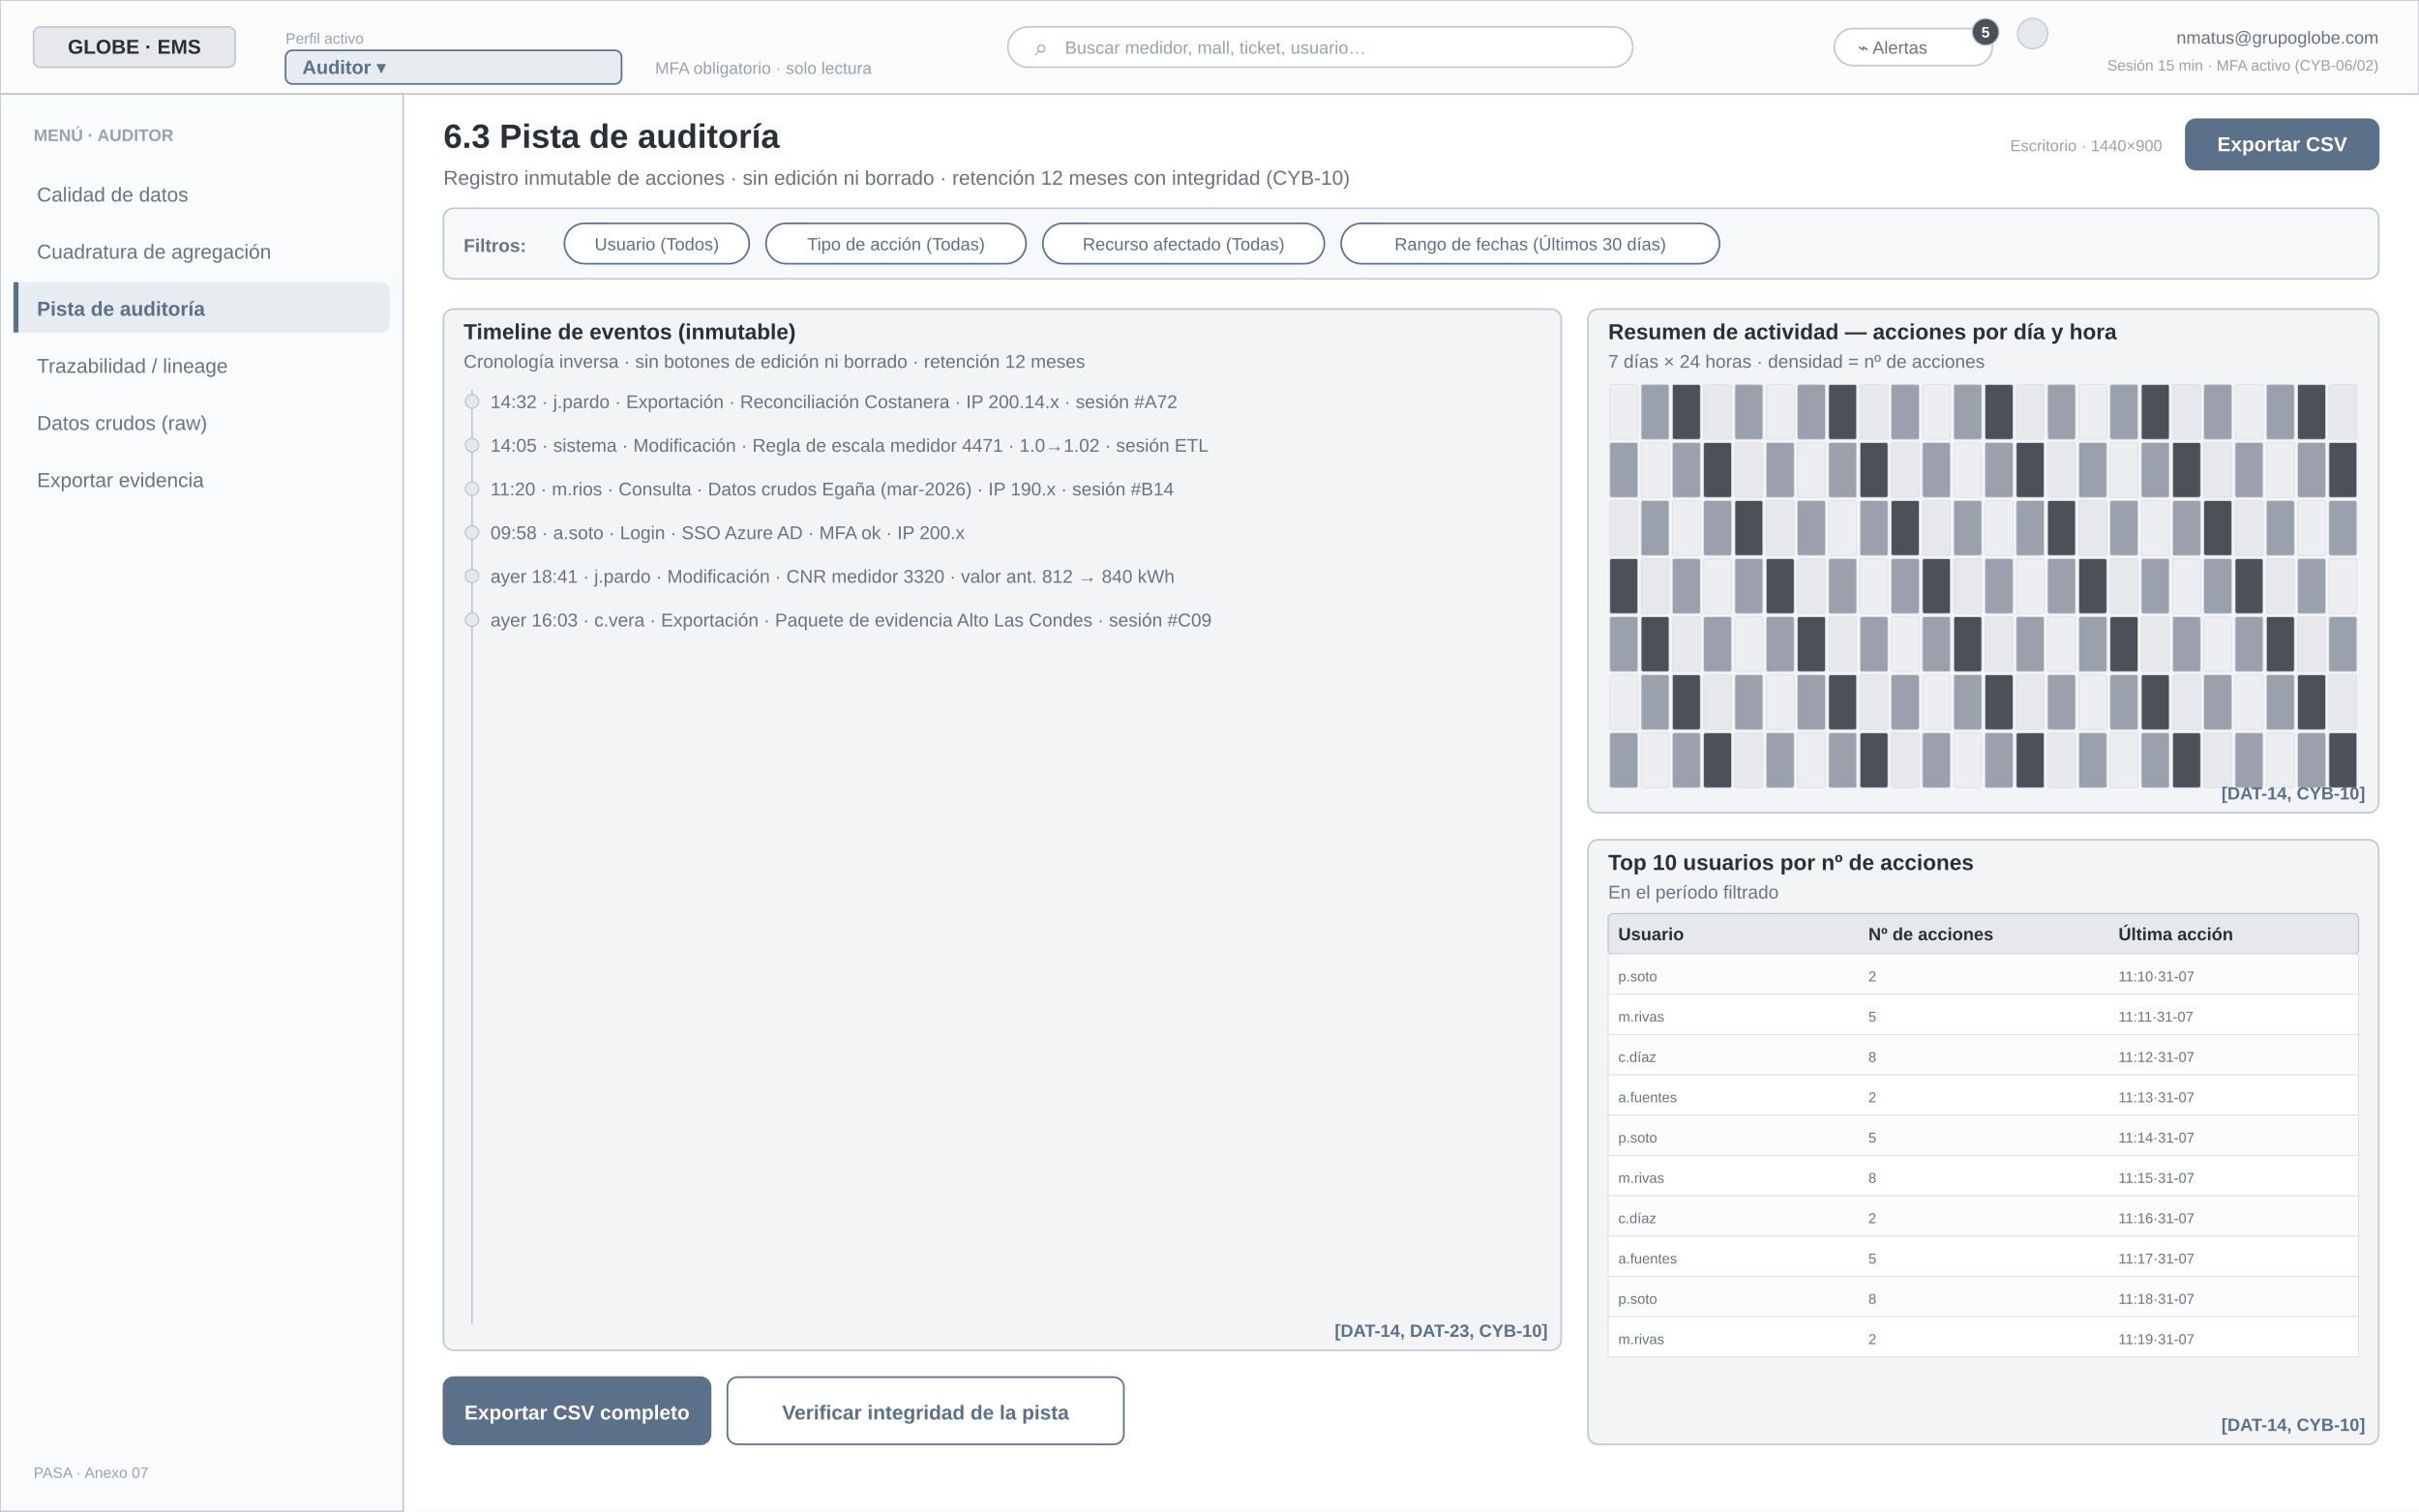
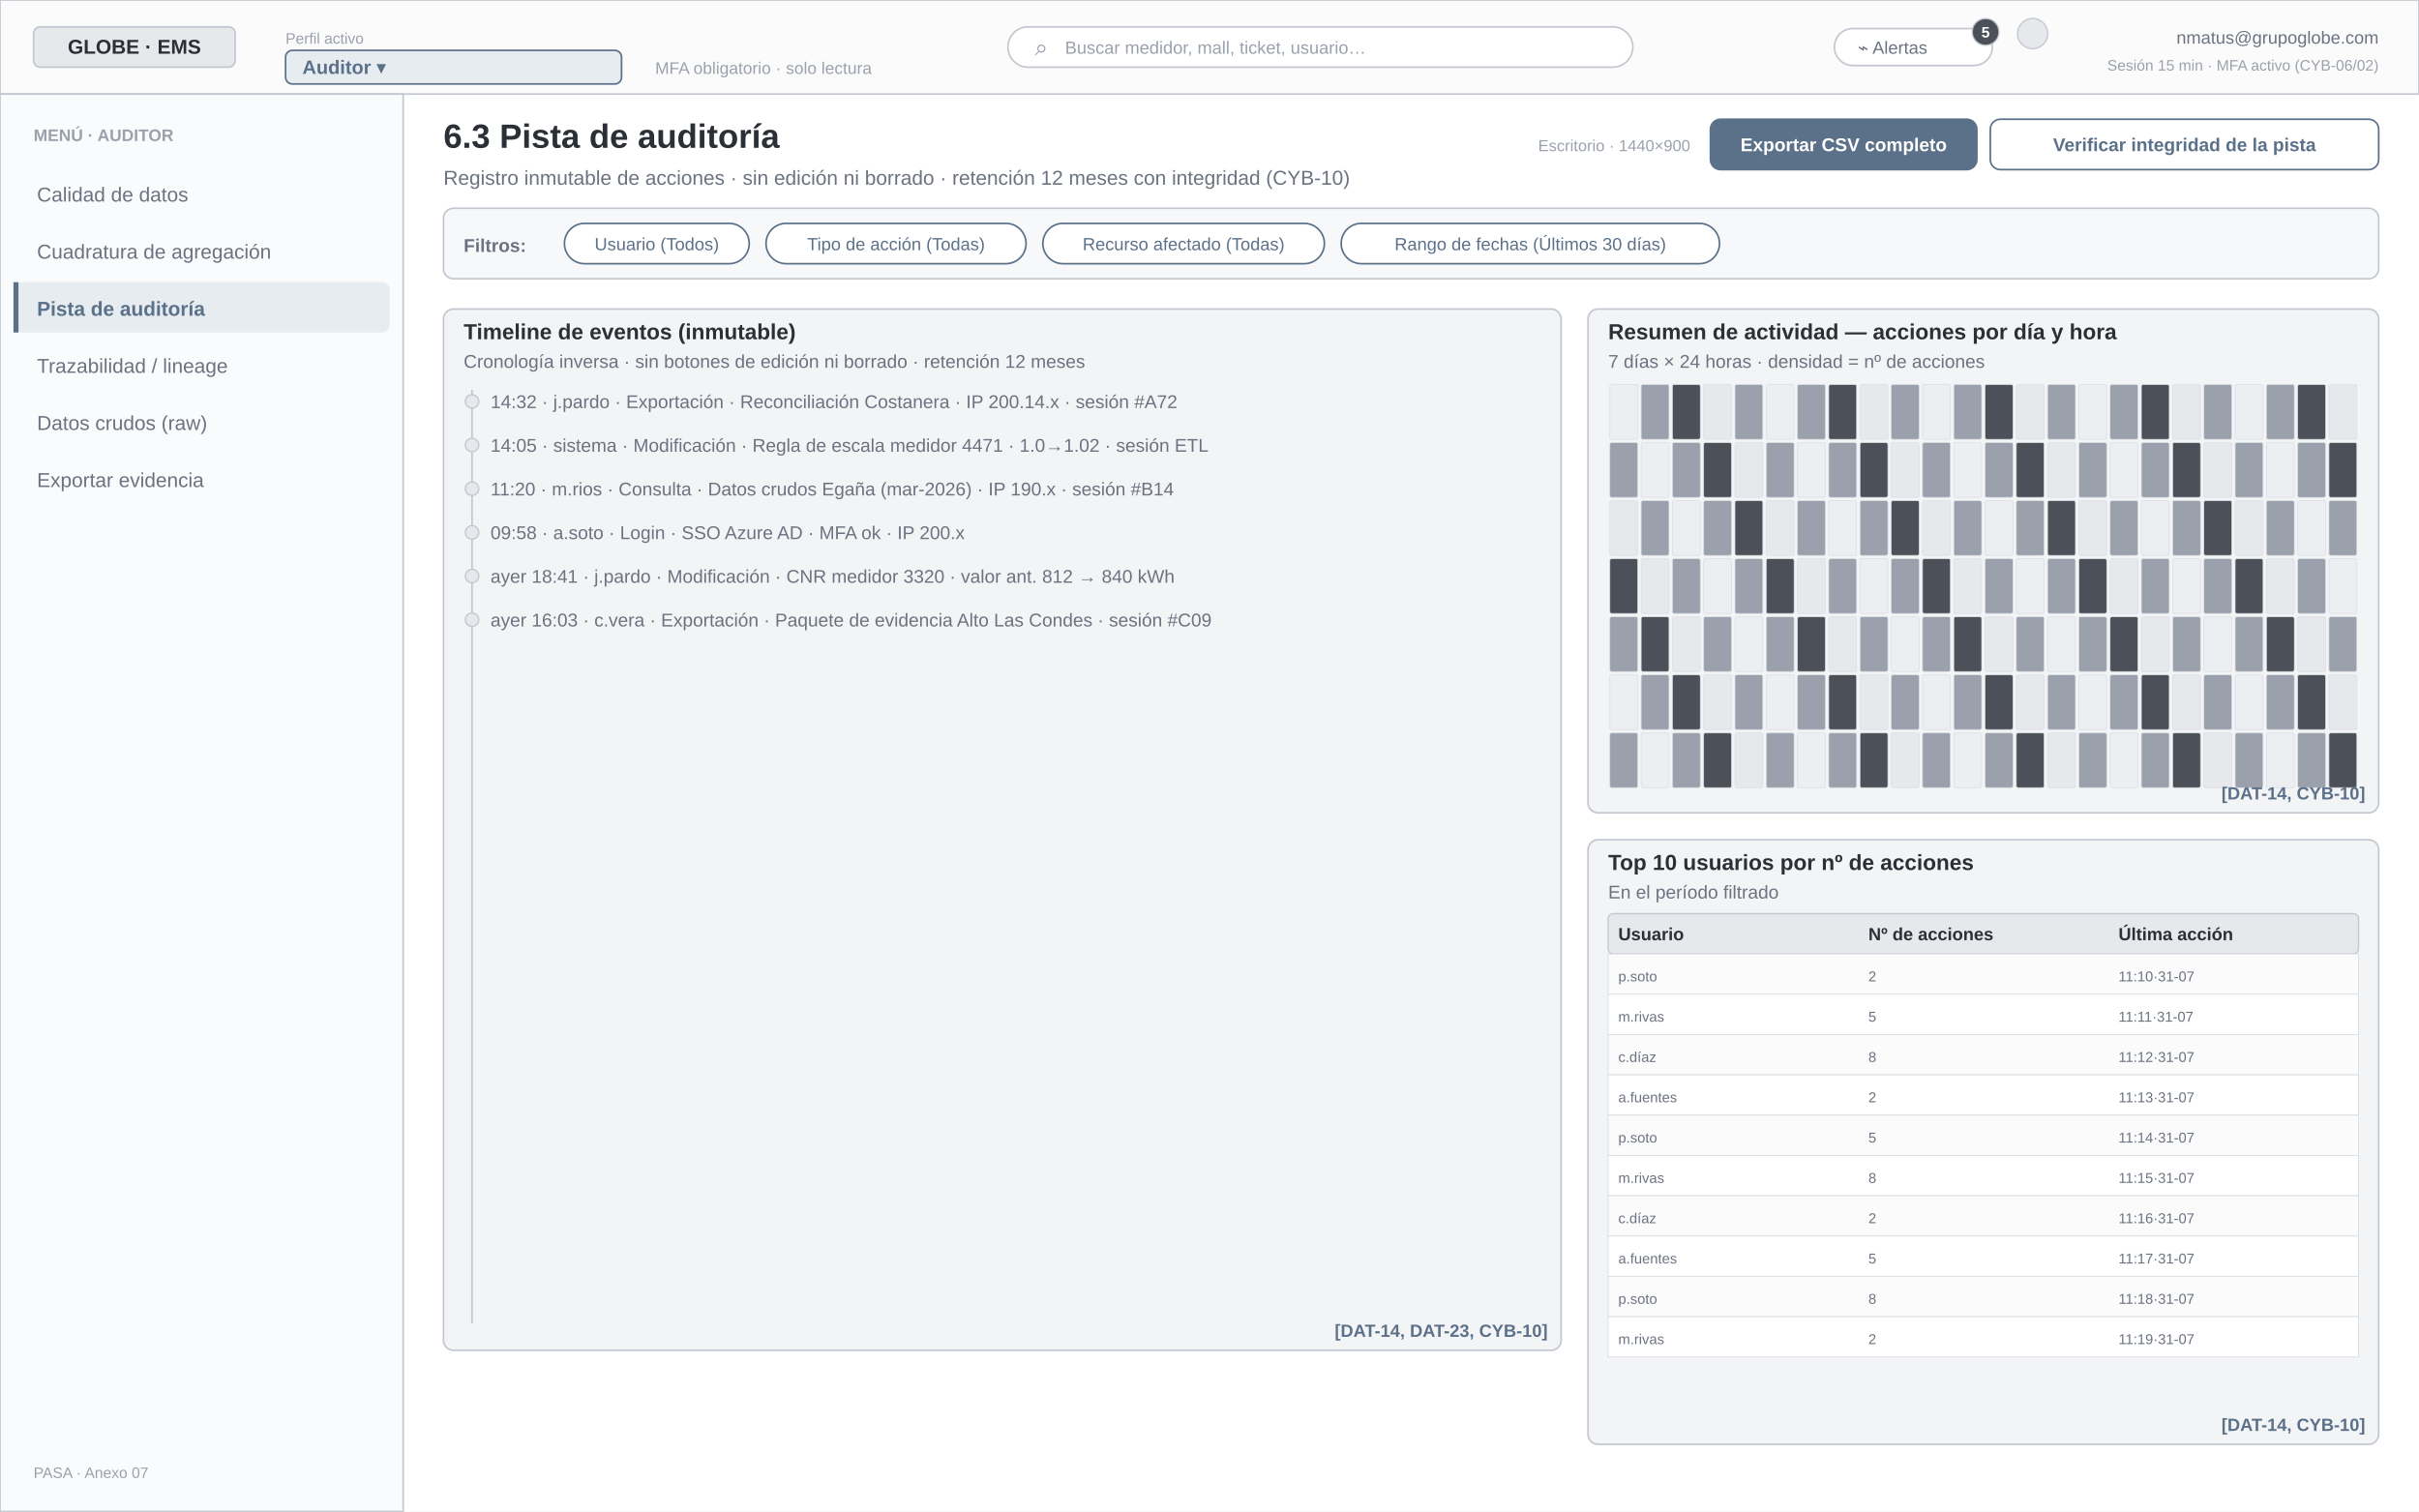
<svg xmlns="http://www.w3.org/2000/svg" viewBox="0 0 1440 900" width="1440" height="900" font-family="'Segoe UI', 'Helvetica Neue', Arial, sans-serif">
  <rect x="0" y="0" width="1440" height="900" rx="0" fill="#ffffff" stroke="none" stroke-width="1" />
  <rect x="0" y="0" width="1440" height="56" rx="0" fill="#fbfbfc" stroke="#c3c8d0" stroke-width="1" />
  <rect x="20" y="16" width="120" height="24" rx="4" fill="#e6e8ec" stroke="#c3c8d0" stroke-width="1" />
  <text x="80" y="32" font-family="'Segoe UI', 'Helvetica Neue', Arial, sans-serif" font-size="12" fill="#2b2f36" font-weight="700" text-anchor="middle">GLOBE · EMS</text>
  <text x="170" y="26" font-family="'Segoe UI', 'Helvetica Neue', Arial, sans-serif" font-size="9" fill="#9aa1ac" font-weight="normal" text-anchor="start">Perfil activo</text>
  <rect x="170" y="30" width="200" height="20" rx="4" fill="#e7ecf1" stroke="#5b7089" stroke-width="1" />
  <text x="180" y="44" font-family="'Segoe UI', 'Helvetica Neue', Arial, sans-serif" font-size="11.5" fill="#5b7089" font-weight="600" text-anchor="start">Auditor  ▾</text>
  <text x="390" y="44" font-family="'Segoe UI', 'Helvetica Neue', Arial, sans-serif" font-size="10" fill="#9aa1ac" font-weight="normal" text-anchor="start">MFA obligatorio · solo lectura</text>
  <rect x="600" y="16" width="372" height="24" rx="12" fill="#ffffff" stroke="#c3c8d0" stroke-width="1" />
  <text x="616" y="33" font-family="'Segoe UI', 'Helvetica Neue', Arial, sans-serif" font-size="14" fill="#9aa1ac" font-weight="normal" text-anchor="start">⌕</text>
  <text x="634" y="32" font-family="'Segoe UI', 'Helvetica Neue', Arial, sans-serif" font-size="10.5" fill="#9aa1ac" font-weight="normal" text-anchor="start">Buscar medidor, mall, ticket, usuario…</text>
  <rect x="1092" y="17" width="94" height="22" rx="11" fill="#ffffff" stroke="#c3c8d0" stroke-width="1" />
  <text x="1106" y="32" font-family="'Segoe UI', 'Helvetica Neue', Arial, sans-serif" font-size="10.5" fill="#6b7280" font-weight="normal" text-anchor="start">⌁ Alertas</text>
  <circle cx="1182" cy="19" r="8" fill="#4b5059" stroke="#c3c8d0" stroke-width="0.8" />
  <text x="1182" y="22.3" font-family="'Segoe UI', 'Helvetica Neue', Arial, sans-serif" font-size="9" fill="#ffffff" font-weight="700" text-anchor="middle">5</text>
  <circle cx="1210" cy="20" r="9" fill="#e6e8ec" stroke="#c3c8d0" stroke-width="0.8" />
  <text x="1416" y="26" font-family="'Segoe UI', 'Helvetica Neue', Arial, sans-serif" font-size="10.5" fill="#6b7280" font-weight="normal" text-anchor="end">nmatus@grupoglobe.com</text>
  <text x="1416" y="42" font-family="'Segoe UI', 'Helvetica Neue', Arial, sans-serif" font-size="9" fill="#9aa1ac" font-weight="normal" text-anchor="end">Sesión 15 min · MFA activo (CYB-06/02)</text>
  <rect x="0" y="56" width="240" height="844" rx="0" fill="#fafbfc" stroke="#c3c8d0" stroke-width="1" />
  <text x="20" y="84" font-family="'Segoe UI', 'Helvetica Neue', Arial, sans-serif" font-size="10" fill="#9aa1ac" font-weight="700" text-anchor="start">MENÚ · AUDITOR</text>
  <text x="22" y="120" font-family="'Segoe UI', 'Helvetica Neue', Arial, sans-serif" font-size="12" fill="#6b7280" font-weight="normal" text-anchor="start">Calidad de datos</text>
  <text x="22" y="154" font-family="'Segoe UI', 'Helvetica Neue', Arial, sans-serif" font-size="12" fill="#6b7280" font-weight="normal" text-anchor="start">Cuadratura de agregación</text>
  <rect x="8" y="168" width="224" height="30" rx="5" fill="#e7ecf1" stroke="none" stroke-width="1" />
  <rect x="8" y="168" width="3" height="30" rx="0" fill="#5b7089" stroke="none" stroke-width="1" />
  <text x="22" y="188" font-family="'Segoe UI', 'Helvetica Neue', Arial, sans-serif" font-size="12" fill="#5b7089" font-weight="700" text-anchor="start">Pista de auditoría</text>
  <text x="22" y="222" font-family="'Segoe UI', 'Helvetica Neue', Arial, sans-serif" font-size="12" fill="#6b7280" font-weight="normal" text-anchor="start">Trazabilidad / lineage</text>
  <text x="22" y="256" font-family="'Segoe UI', 'Helvetica Neue', Arial, sans-serif" font-size="12" fill="#6b7280" font-weight="normal" text-anchor="start">Datos crudos (raw)</text>
  <text x="22" y="290" font-family="'Segoe UI', 'Helvetica Neue', Arial, sans-serif" font-size="12" fill="#6b7280" font-weight="normal" text-anchor="start">Exportar evidencia</text>
  <text x="20" y="880" font-family="'Segoe UI', 'Helvetica Neue', Arial, sans-serif" font-size="9" fill="#9aa1ac" font-weight="normal" text-anchor="start">PASA · Anexo 07</text>
  <text x="264" y="88" font-family="'Segoe UI', 'Helvetica Neue', Arial, sans-serif" font-size="20" fill="#2b2f36" font-weight="700" text-anchor="start">6.3  Pista de auditoría</text>
-   <rect x="1301.2" y="71" width="114.8" height="30" rx="6" fill="#5b7089" stroke="#5b7089" stroke-width="1" />
-   <text x="1358.6" y="90" font-family="'Segoe UI', 'Helvetica Neue', Arial, sans-serif" font-size="12" fill="#ffffff" font-weight="700" text-anchor="middle">Exportar CSV</text>
-   <text x="1287.2" y="90" font-family="'Segoe UI', 'Helvetica Neue', Arial, sans-serif" font-size="9.5" fill="#9aa1ac" font-weight="normal" text-anchor="end">Escritorio · 1440×900</text>
+   <text x="1006.2" y="90" font-family="'Segoe UI', 'Helvetica Neue', Arial, sans-serif" font-size="9.5" fill="#9aa1ac" font-weight="normal" text-anchor="end">Escritorio · 1440×900</text>
+   <rect x="1018.2" y="71" width="158.6" height="30" rx="6" fill="#5b7089" stroke="#5b7089" stroke-width="1" />
+   <text x="1097.5" y="90" font-family="'Segoe UI', 'Helvetica Neue', Arial, sans-serif" font-size="11" fill="#ffffff" font-weight="700" text-anchor="middle">Exportar CSV completo</text>
+   <rect x="1184.8" y="71" width="231.2" height="30" rx="6" fill="#ffffff" stroke="#5b7089" stroke-width="1" />
+   <text x="1300.4" y="90" font-family="'Segoe UI', 'Helvetica Neue', Arial, sans-serif" font-size="11" fill="#5b7089" font-weight="600" text-anchor="middle">Verificar integridad de la pista</text>
  <text x="264" y="110" font-family="'Segoe UI', 'Helvetica Neue', Arial, sans-serif" font-size="12" fill="#6b7280" font-weight="normal" text-anchor="start">Registro inmutable de acciones · sin edición ni borrado · retención 12 meses con integridad (CYB-10)</text>
  <rect x="264" y="124" width="1152" height="42" rx="6" fill="#f7f8fa" stroke="#c3c8d0" stroke-width="1" />
  <text x="276" y="150" font-family="'Segoe UI', 'Helvetica Neue', Arial, sans-serif" font-size="11" fill="#6b7280" font-weight="700" text-anchor="start">Filtros:</text>
  <rect x="336" y="133" width="110.0" height="24" rx="12" fill="#ffffff" stroke="#5b7089" stroke-width="1" />
  <text x="391.0" y="149" font-family="'Segoe UI', 'Helvetica Neue', Arial, sans-serif" font-size="10.5" fill="#5b7089" font-weight="normal" text-anchor="middle">Usuario (Todos)</text>
  <rect x="456.0" y="133" width="154.8" height="24" rx="12" fill="#ffffff" stroke="#5b7089" stroke-width="1" />
  <text x="533.4" y="149" font-family="'Segoe UI', 'Helvetica Neue', Arial, sans-serif" font-size="10.5" fill="#5b7089" font-weight="normal" text-anchor="middle">Tipo de acción (Todas)</text>
  <rect x="620.8" y="133" width="167.6" height="24" rx="12" fill="#ffffff" stroke="#5b7089" stroke-width="1" />
  <text x="704.6" y="149" font-family="'Segoe UI', 'Helvetica Neue', Arial, sans-serif" font-size="10.5" fill="#5b7089" font-weight="normal" text-anchor="middle">Recurso afectado (Todas)</text>
  <rect x="798.4" y="133" width="225.2" height="24" rx="12" fill="#ffffff" stroke="#5b7089" stroke-width="1" />
  <text x="911.0" y="149" font-family="'Segoe UI', 'Helvetica Neue', Arial, sans-serif" font-size="10.5" fill="#5b7089" font-weight="normal" text-anchor="middle">Rango de fechas (Últimos 30 días)</text>
  <rect x="264.0" y="184" width="665.333" height="620" rx="6" fill="#f3f4f6" stroke="#c3c8d0" stroke-width="1" />
  <text x="276.0" y="202" font-family="'Segoe UI', 'Helvetica Neue', Arial, sans-serif" font-size="13" fill="#2b2f36" font-weight="700" text-anchor="start">Timeline de eventos (inmutable)</text>
  <text x="276.0" y="219" font-family="'Segoe UI', 'Helvetica Neue', Arial, sans-serif" font-size="11" fill="#6b7280" font-weight="normal" text-anchor="start">Cronología inversa · sin botones de edición ni borrado · retención 12 meses</text>
  <line x1="281.0" y1="232" x2="281.0" y2="788" stroke="#c3c8d0" stroke-width="1" />
  <circle cx="281.0" cy="239" r="4" fill="#e6e8ec" stroke="#c3c8d0" stroke-width="0.8" />
  <text x="292.0" y="243" font-family="'Segoe UI', 'Helvetica Neue', Arial, sans-serif" font-size="11" fill="#6b7280" font-weight="normal" text-anchor="start">14:32 · j.pardo · Exportación · Reconciliación Costanera · IP 200.14.x · sesión #A72</text>
  <circle cx="281.0" cy="265" r="4" fill="#e6e8ec" stroke="#c3c8d0" stroke-width="0.8" />
  <text x="292.0" y="269" font-family="'Segoe UI', 'Helvetica Neue', Arial, sans-serif" font-size="11" fill="#6b7280" font-weight="normal" text-anchor="start">14:05 · sistema · Modificación · Regla de escala medidor 4471 · 1.0→1.02 · sesión ETL</text>
  <circle cx="281.0" cy="291" r="4" fill="#e6e8ec" stroke="#c3c8d0" stroke-width="0.8" />
  <text x="292.0" y="295" font-family="'Segoe UI', 'Helvetica Neue', Arial, sans-serif" font-size="11" fill="#6b7280" font-weight="normal" text-anchor="start">11:20 · m.rios · Consulta · Datos crudos Egaña (mar-2026) · IP 190.x · sesión #B14</text>
  <circle cx="281.0" cy="317" r="4" fill="#e6e8ec" stroke="#c3c8d0" stroke-width="0.8" />
  <text x="292.0" y="321" font-family="'Segoe UI', 'Helvetica Neue', Arial, sans-serif" font-size="11" fill="#6b7280" font-weight="normal" text-anchor="start">09:58 · a.soto · Login · SSO Azure AD · MFA ok · IP 200.x</text>
  <circle cx="281.0" cy="343" r="4" fill="#e6e8ec" stroke="#c3c8d0" stroke-width="0.8" />
  <text x="292.0" y="347" font-family="'Segoe UI', 'Helvetica Neue', Arial, sans-serif" font-size="11" fill="#6b7280" font-weight="normal" text-anchor="start">ayer 18:41 · j.pardo · Modificación · CNR medidor 3320 · valor ant. 812 → 840 kWh</text>
  <circle cx="281.0" cy="369" r="4" fill="#e6e8ec" stroke="#c3c8d0" stroke-width="0.8" />
  <text x="292.0" y="373" font-family="'Segoe UI', 'Helvetica Neue', Arial, sans-serif" font-size="11" fill="#6b7280" font-weight="normal" text-anchor="start">ayer 16:03 · c.vera · Exportación · Paquete de evidencia Alto Las Condes · sesión #C09</text>
  <text x="921.333" y="796" font-family="'Segoe UI', 'Helvetica Neue', Arial, sans-serif" font-size="10.5" fill="#5b7089" font-weight="600" text-anchor="end">[DAT-14, DAT-23, CYB-10]</text>
-   <rect x="264.0" y="820" width="159" height="40" rx="6" fill="#5b7089" stroke="#5b7089" stroke-width="1" />
-   <text x="343.5" y="845.2" font-family="'Segoe UI', 'Helvetica Neue', Arial, sans-serif" font-size="12" fill="#ffffff" font-weight="600" text-anchor="middle">Exportar CSV completo</text>
-   <rect x="433.0" y="820" width="236" height="40" rx="6" fill="#ffffff" stroke="#5b7089" stroke-width="1" />
-   <text x="551.0" y="845.2" font-family="'Segoe UI', 'Helvetica Neue', Arial, sans-serif" font-size="12" fill="#5b7089" font-weight="600" text-anchor="middle">Verificar integridad de la pista</text>
  <rect x="945.333" y="184" width="470.667" height="300" rx="6" fill="#f3f4f6" stroke="#c3c8d0" stroke-width="1" />
  <text x="957.333" y="202" font-family="'Segoe UI', 'Helvetica Neue', Arial, sans-serif" font-size="13" fill="#2b2f36" font-weight="700" text-anchor="start">Resumen de actividad — acciones por día y hora</text>
  <text x="957.333" y="219" font-family="'Segoe UI', 'Helvetica Neue', Arial, sans-serif" font-size="11" fill="#6b7280" font-weight="normal" text-anchor="start">7 días × 24 horas · densidad = nº de acciones</text>
  <rect x="958.333" y="229.0" width="16.611" height="32.571" rx="1" fill="#eceef1" stroke="#d9dce1" stroke-width="0.4" />
  <rect x="976.944" y="229.0" width="16.611" height="32.571" rx="1" fill="#9aa1ac" stroke="#d9dce1" stroke-width="0.4" />
  <rect x="995.556" y="229.0" width="16.611" height="32.571" rx="1" fill="#4b5059" stroke="#d9dce1" stroke-width="0.4" />
  <rect x="1014.167" y="229.0" width="16.611" height="32.571" rx="1" fill="#e6e8ec" stroke="#d9dce1" stroke-width="0.4" />
  <rect x="1032.778" y="229.0" width="16.611" height="32.571" rx="1" fill="#9aa1ac" stroke="#d9dce1" stroke-width="0.4" />
  <rect x="1051.389" y="229.0" width="16.611" height="32.571" rx="1" fill="#eceef1" stroke="#d9dce1" stroke-width="0.4" />
  <rect x="1070.0" y="229.0" width="16.611" height="32.571" rx="1" fill="#9aa1ac" stroke="#d9dce1" stroke-width="0.4" />
  <rect x="1088.611" y="229.0" width="16.611" height="32.571" rx="1" fill="#4b5059" stroke="#d9dce1" stroke-width="0.4" />
  <rect x="1107.222" y="229.0" width="16.611" height="32.571" rx="1" fill="#e6e8ec" stroke="#d9dce1" stroke-width="0.4" />
  <rect x="1125.833" y="229.0" width="16.611" height="32.571" rx="1" fill="#9aa1ac" stroke="#d9dce1" stroke-width="0.4" />
  <rect x="1144.444" y="229.0" width="16.611" height="32.571" rx="1" fill="#eceef1" stroke="#d9dce1" stroke-width="0.4" />
  <rect x="1163.056" y="229.0" width="16.611" height="32.571" rx="1" fill="#9aa1ac" stroke="#d9dce1" stroke-width="0.4" />
  <rect x="1181.667" y="229.0" width="16.611" height="32.571" rx="1" fill="#4b5059" stroke="#d9dce1" stroke-width="0.4" />
  <rect x="1200.278" y="229.0" width="16.611" height="32.571" rx="1" fill="#e6e8ec" stroke="#d9dce1" stroke-width="0.4" />
  <rect x="1218.889" y="229.0" width="16.611" height="32.571" rx="1" fill="#9aa1ac" stroke="#d9dce1" stroke-width="0.4" />
  <rect x="1237.5" y="229.0" width="16.611" height="32.571" rx="1" fill="#eceef1" stroke="#d9dce1" stroke-width="0.4" />
  <rect x="1256.111" y="229.0" width="16.611" height="32.571" rx="1" fill="#9aa1ac" stroke="#d9dce1" stroke-width="0.4" />
  <rect x="1274.722" y="229.0" width="16.611" height="32.571" rx="1" fill="#4b5059" stroke="#d9dce1" stroke-width="0.4" />
  <rect x="1293.333" y="229.0" width="16.611" height="32.571" rx="1" fill="#e6e8ec" stroke="#d9dce1" stroke-width="0.4" />
  <rect x="1311.944" y="229.0" width="16.611" height="32.571" rx="1" fill="#9aa1ac" stroke="#d9dce1" stroke-width="0.4" />
  <rect x="1330.556" y="229.0" width="16.611" height="32.571" rx="1" fill="#eceef1" stroke="#d9dce1" stroke-width="0.4" />
  <rect x="1349.167" y="229.0" width="16.611" height="32.571" rx="1" fill="#9aa1ac" stroke="#d9dce1" stroke-width="0.4" />
  <rect x="1367.778" y="229.0" width="16.611" height="32.571" rx="1" fill="#4b5059" stroke="#d9dce1" stroke-width="0.4" />
  <rect x="1386.389" y="229.0" width="16.611" height="32.571" rx="1" fill="#e6e8ec" stroke="#d9dce1" stroke-width="0.4" />
  <rect x="958.333" y="263.571" width="16.611" height="32.571" rx="1" fill="#9aa1ac" stroke="#d9dce1" stroke-width="0.4" />
  <rect x="976.944" y="263.571" width="16.611" height="32.571" rx="1" fill="#eceef1" stroke="#d9dce1" stroke-width="0.4" />
  <rect x="995.556" y="263.571" width="16.611" height="32.571" rx="1" fill="#9aa1ac" stroke="#d9dce1" stroke-width="0.4" />
  <rect x="1014.167" y="263.571" width="16.611" height="32.571" rx="1" fill="#4b5059" stroke="#d9dce1" stroke-width="0.4" />
  <rect x="1032.778" y="263.571" width="16.611" height="32.571" rx="1" fill="#e6e8ec" stroke="#d9dce1" stroke-width="0.4" />
  <rect x="1051.389" y="263.571" width="16.611" height="32.571" rx="1" fill="#9aa1ac" stroke="#d9dce1" stroke-width="0.4" />
  <rect x="1070.0" y="263.571" width="16.611" height="32.571" rx="1" fill="#eceef1" stroke="#d9dce1" stroke-width="0.4" />
  <rect x="1088.611" y="263.571" width="16.611" height="32.571" rx="1" fill="#9aa1ac" stroke="#d9dce1" stroke-width="0.4" />
  <rect x="1107.222" y="263.571" width="16.611" height="32.571" rx="1" fill="#4b5059" stroke="#d9dce1" stroke-width="0.4" />
  <rect x="1125.833" y="263.571" width="16.611" height="32.571" rx="1" fill="#e6e8ec" stroke="#d9dce1" stroke-width="0.4" />
  <rect x="1144.444" y="263.571" width="16.611" height="32.571" rx="1" fill="#9aa1ac" stroke="#d9dce1" stroke-width="0.4" />
  <rect x="1163.056" y="263.571" width="16.611" height="32.571" rx="1" fill="#eceef1" stroke="#d9dce1" stroke-width="0.4" />
  <rect x="1181.667" y="263.571" width="16.611" height="32.571" rx="1" fill="#9aa1ac" stroke="#d9dce1" stroke-width="0.4" />
  <rect x="1200.278" y="263.571" width="16.611" height="32.571" rx="1" fill="#4b5059" stroke="#d9dce1" stroke-width="0.4" />
  <rect x="1218.889" y="263.571" width="16.611" height="32.571" rx="1" fill="#e6e8ec" stroke="#d9dce1" stroke-width="0.4" />
  <rect x="1237.5" y="263.571" width="16.611" height="32.571" rx="1" fill="#9aa1ac" stroke="#d9dce1" stroke-width="0.4" />
  <rect x="1256.111" y="263.571" width="16.611" height="32.571" rx="1" fill="#eceef1" stroke="#d9dce1" stroke-width="0.4" />
  <rect x="1274.722" y="263.571" width="16.611" height="32.571" rx="1" fill="#9aa1ac" stroke="#d9dce1" stroke-width="0.4" />
  <rect x="1293.333" y="263.571" width="16.611" height="32.571" rx="1" fill="#4b5059" stroke="#d9dce1" stroke-width="0.4" />
  <rect x="1311.944" y="263.571" width="16.611" height="32.571" rx="1" fill="#e6e8ec" stroke="#d9dce1" stroke-width="0.4" />
  <rect x="1330.556" y="263.571" width="16.611" height="32.571" rx="1" fill="#9aa1ac" stroke="#d9dce1" stroke-width="0.4" />
  <rect x="1349.167" y="263.571" width="16.611" height="32.571" rx="1" fill="#eceef1" stroke="#d9dce1" stroke-width="0.4" />
  <rect x="1367.778" y="263.571" width="16.611" height="32.571" rx="1" fill="#9aa1ac" stroke="#d9dce1" stroke-width="0.4" />
  <rect x="1386.389" y="263.571" width="16.611" height="32.571" rx="1" fill="#4b5059" stroke="#d9dce1" stroke-width="0.4" />
  <rect x="958.333" y="298.143" width="16.611" height="32.571" rx="1" fill="#e6e8ec" stroke="#d9dce1" stroke-width="0.4" />
  <rect x="976.944" y="298.143" width="16.611" height="32.571" rx="1" fill="#9aa1ac" stroke="#d9dce1" stroke-width="0.4" />
  <rect x="995.556" y="298.143" width="16.611" height="32.571" rx="1" fill="#eceef1" stroke="#d9dce1" stroke-width="0.4" />
  <rect x="1014.167" y="298.143" width="16.611" height="32.571" rx="1" fill="#9aa1ac" stroke="#d9dce1" stroke-width="0.4" />
  <rect x="1032.778" y="298.143" width="16.611" height="32.571" rx="1" fill="#4b5059" stroke="#d9dce1" stroke-width="0.4" />
  <rect x="1051.389" y="298.143" width="16.611" height="32.571" rx="1" fill="#e6e8ec" stroke="#d9dce1" stroke-width="0.4" />
  <rect x="1070.0" y="298.143" width="16.611" height="32.571" rx="1" fill="#9aa1ac" stroke="#d9dce1" stroke-width="0.4" />
  <rect x="1088.611" y="298.143" width="16.611" height="32.571" rx="1" fill="#eceef1" stroke="#d9dce1" stroke-width="0.4" />
  <rect x="1107.222" y="298.143" width="16.611" height="32.571" rx="1" fill="#9aa1ac" stroke="#d9dce1" stroke-width="0.4" />
  <rect x="1125.833" y="298.143" width="16.611" height="32.571" rx="1" fill="#4b5059" stroke="#d9dce1" stroke-width="0.4" />
  <rect x="1144.444" y="298.143" width="16.611" height="32.571" rx="1" fill="#e6e8ec" stroke="#d9dce1" stroke-width="0.4" />
  <rect x="1163.056" y="298.143" width="16.611" height="32.571" rx="1" fill="#9aa1ac" stroke="#d9dce1" stroke-width="0.4" />
  <rect x="1181.667" y="298.143" width="16.611" height="32.571" rx="1" fill="#eceef1" stroke="#d9dce1" stroke-width="0.4" />
  <rect x="1200.278" y="298.143" width="16.611" height="32.571" rx="1" fill="#9aa1ac" stroke="#d9dce1" stroke-width="0.4" />
  <rect x="1218.889" y="298.143" width="16.611" height="32.571" rx="1" fill="#4b5059" stroke="#d9dce1" stroke-width="0.4" />
  <rect x="1237.5" y="298.143" width="16.611" height="32.571" rx="1" fill="#e6e8ec" stroke="#d9dce1" stroke-width="0.4" />
  <rect x="1256.111" y="298.143" width="16.611" height="32.571" rx="1" fill="#9aa1ac" stroke="#d9dce1" stroke-width="0.4" />
  <rect x="1274.722" y="298.143" width="16.611" height="32.571" rx="1" fill="#eceef1" stroke="#d9dce1" stroke-width="0.4" />
  <rect x="1293.333" y="298.143" width="16.611" height="32.571" rx="1" fill="#9aa1ac" stroke="#d9dce1" stroke-width="0.4" />
  <rect x="1311.944" y="298.143" width="16.611" height="32.571" rx="1" fill="#4b5059" stroke="#d9dce1" stroke-width="0.4" />
  <rect x="1330.556" y="298.143" width="16.611" height="32.571" rx="1" fill="#e6e8ec" stroke="#d9dce1" stroke-width="0.4" />
  <rect x="1349.167" y="298.143" width="16.611" height="32.571" rx="1" fill="#9aa1ac" stroke="#d9dce1" stroke-width="0.4" />
  <rect x="1367.778" y="298.143" width="16.611" height="32.571" rx="1" fill="#eceef1" stroke="#d9dce1" stroke-width="0.4" />
  <rect x="1386.389" y="298.143" width="16.611" height="32.571" rx="1" fill="#9aa1ac" stroke="#d9dce1" stroke-width="0.4" />
  <rect x="958.333" y="332.714" width="16.611" height="32.571" rx="1" fill="#4b5059" stroke="#d9dce1" stroke-width="0.4" />
  <rect x="976.944" y="332.714" width="16.611" height="32.571" rx="1" fill="#e6e8ec" stroke="#d9dce1" stroke-width="0.4" />
  <rect x="995.556" y="332.714" width="16.611" height="32.571" rx="1" fill="#9aa1ac" stroke="#d9dce1" stroke-width="0.4" />
  <rect x="1014.167" y="332.714" width="16.611" height="32.571" rx="1" fill="#eceef1" stroke="#d9dce1" stroke-width="0.4" />
  <rect x="1032.778" y="332.714" width="16.611" height="32.571" rx="1" fill="#9aa1ac" stroke="#d9dce1" stroke-width="0.4" />
  <rect x="1051.389" y="332.714" width="16.611" height="32.571" rx="1" fill="#4b5059" stroke="#d9dce1" stroke-width="0.4" />
  <rect x="1070.0" y="332.714" width="16.611" height="32.571" rx="1" fill="#e6e8ec" stroke="#d9dce1" stroke-width="0.4" />
  <rect x="1088.611" y="332.714" width="16.611" height="32.571" rx="1" fill="#9aa1ac" stroke="#d9dce1" stroke-width="0.4" />
  <rect x="1107.222" y="332.714" width="16.611" height="32.571" rx="1" fill="#eceef1" stroke="#d9dce1" stroke-width="0.4" />
  <rect x="1125.833" y="332.714" width="16.611" height="32.571" rx="1" fill="#9aa1ac" stroke="#d9dce1" stroke-width="0.4" />
  <rect x="1144.444" y="332.714" width="16.611" height="32.571" rx="1" fill="#4b5059" stroke="#d9dce1" stroke-width="0.4" />
  <rect x="1163.056" y="332.714" width="16.611" height="32.571" rx="1" fill="#e6e8ec" stroke="#d9dce1" stroke-width="0.4" />
  <rect x="1181.667" y="332.714" width="16.611" height="32.571" rx="1" fill="#9aa1ac" stroke="#d9dce1" stroke-width="0.4" />
  <rect x="1200.278" y="332.714" width="16.611" height="32.571" rx="1" fill="#eceef1" stroke="#d9dce1" stroke-width="0.4" />
  <rect x="1218.889" y="332.714" width="16.611" height="32.571" rx="1" fill="#9aa1ac" stroke="#d9dce1" stroke-width="0.4" />
  <rect x="1237.5" y="332.714" width="16.611" height="32.571" rx="1" fill="#4b5059" stroke="#d9dce1" stroke-width="0.4" />
  <rect x="1256.111" y="332.714" width="16.611" height="32.571" rx="1" fill="#e6e8ec" stroke="#d9dce1" stroke-width="0.4" />
  <rect x="1274.722" y="332.714" width="16.611" height="32.571" rx="1" fill="#9aa1ac" stroke="#d9dce1" stroke-width="0.4" />
  <rect x="1293.333" y="332.714" width="16.611" height="32.571" rx="1" fill="#eceef1" stroke="#d9dce1" stroke-width="0.4" />
  <rect x="1311.944" y="332.714" width="16.611" height="32.571" rx="1" fill="#9aa1ac" stroke="#d9dce1" stroke-width="0.4" />
  <rect x="1330.556" y="332.714" width="16.611" height="32.571" rx="1" fill="#4b5059" stroke="#d9dce1" stroke-width="0.4" />
  <rect x="1349.167" y="332.714" width="16.611" height="32.571" rx="1" fill="#e6e8ec" stroke="#d9dce1" stroke-width="0.4" />
  <rect x="1367.778" y="332.714" width="16.611" height="32.571" rx="1" fill="#9aa1ac" stroke="#d9dce1" stroke-width="0.4" />
  <rect x="1386.389" y="332.714" width="16.611" height="32.571" rx="1" fill="#eceef1" stroke="#d9dce1" stroke-width="0.4" />
  <rect x="958.333" y="367.286" width="16.611" height="32.571" rx="1" fill="#9aa1ac" stroke="#d9dce1" stroke-width="0.4" />
  <rect x="976.944" y="367.286" width="16.611" height="32.571" rx="1" fill="#4b5059" stroke="#d9dce1" stroke-width="0.4" />
  <rect x="995.556" y="367.286" width="16.611" height="32.571" rx="1" fill="#e6e8ec" stroke="#d9dce1" stroke-width="0.4" />
  <rect x="1014.167" y="367.286" width="16.611" height="32.571" rx="1" fill="#9aa1ac" stroke="#d9dce1" stroke-width="0.4" />
  <rect x="1032.778" y="367.286" width="16.611" height="32.571" rx="1" fill="#eceef1" stroke="#d9dce1" stroke-width="0.4" />
  <rect x="1051.389" y="367.286" width="16.611" height="32.571" rx="1" fill="#9aa1ac" stroke="#d9dce1" stroke-width="0.4" />
  <rect x="1070.0" y="367.286" width="16.611" height="32.571" rx="1" fill="#4b5059" stroke="#d9dce1" stroke-width="0.4" />
  <rect x="1088.611" y="367.286" width="16.611" height="32.571" rx="1" fill="#e6e8ec" stroke="#d9dce1" stroke-width="0.4" />
  <rect x="1107.222" y="367.286" width="16.611" height="32.571" rx="1" fill="#9aa1ac" stroke="#d9dce1" stroke-width="0.4" />
  <rect x="1125.833" y="367.286" width="16.611" height="32.571" rx="1" fill="#eceef1" stroke="#d9dce1" stroke-width="0.4" />
  <rect x="1144.444" y="367.286" width="16.611" height="32.571" rx="1" fill="#9aa1ac" stroke="#d9dce1" stroke-width="0.4" />
  <rect x="1163.056" y="367.286" width="16.611" height="32.571" rx="1" fill="#4b5059" stroke="#d9dce1" stroke-width="0.4" />
  <rect x="1181.667" y="367.286" width="16.611" height="32.571" rx="1" fill="#e6e8ec" stroke="#d9dce1" stroke-width="0.4" />
  <rect x="1200.278" y="367.286" width="16.611" height="32.571" rx="1" fill="#9aa1ac" stroke="#d9dce1" stroke-width="0.4" />
  <rect x="1218.889" y="367.286" width="16.611" height="32.571" rx="1" fill="#eceef1" stroke="#d9dce1" stroke-width="0.4" />
  <rect x="1237.5" y="367.286" width="16.611" height="32.571" rx="1" fill="#9aa1ac" stroke="#d9dce1" stroke-width="0.4" />
  <rect x="1256.111" y="367.286" width="16.611" height="32.571" rx="1" fill="#4b5059" stroke="#d9dce1" stroke-width="0.4" />
  <rect x="1274.722" y="367.286" width="16.611" height="32.571" rx="1" fill="#e6e8ec" stroke="#d9dce1" stroke-width="0.4" />
  <rect x="1293.333" y="367.286" width="16.611" height="32.571" rx="1" fill="#9aa1ac" stroke="#d9dce1" stroke-width="0.4" />
  <rect x="1311.944" y="367.286" width="16.611" height="32.571" rx="1" fill="#eceef1" stroke="#d9dce1" stroke-width="0.4" />
  <rect x="1330.556" y="367.286" width="16.611" height="32.571" rx="1" fill="#9aa1ac" stroke="#d9dce1" stroke-width="0.4" />
  <rect x="1349.167" y="367.286" width="16.611" height="32.571" rx="1" fill="#4b5059" stroke="#d9dce1" stroke-width="0.4" />
  <rect x="1367.778" y="367.286" width="16.611" height="32.571" rx="1" fill="#e6e8ec" stroke="#d9dce1" stroke-width="0.4" />
  <rect x="1386.389" y="367.286" width="16.611" height="32.571" rx="1" fill="#9aa1ac" stroke="#d9dce1" stroke-width="0.4" />
  <rect x="958.333" y="401.857" width="16.611" height="32.571" rx="1" fill="#eceef1" stroke="#d9dce1" stroke-width="0.4" />
  <rect x="976.944" y="401.857" width="16.611" height="32.571" rx="1" fill="#9aa1ac" stroke="#d9dce1" stroke-width="0.4" />
  <rect x="995.556" y="401.857" width="16.611" height="32.571" rx="1" fill="#4b5059" stroke="#d9dce1" stroke-width="0.4" />
  <rect x="1014.167" y="401.857" width="16.611" height="32.571" rx="1" fill="#e6e8ec" stroke="#d9dce1" stroke-width="0.4" />
  <rect x="1032.778" y="401.857" width="16.611" height="32.571" rx="1" fill="#9aa1ac" stroke="#d9dce1" stroke-width="0.4" />
  <rect x="1051.389" y="401.857" width="16.611" height="32.571" rx="1" fill="#eceef1" stroke="#d9dce1" stroke-width="0.4" />
  <rect x="1070.0" y="401.857" width="16.611" height="32.571" rx="1" fill="#9aa1ac" stroke="#d9dce1" stroke-width="0.4" />
  <rect x="1088.611" y="401.857" width="16.611" height="32.571" rx="1" fill="#4b5059" stroke="#d9dce1" stroke-width="0.4" />
  <rect x="1107.222" y="401.857" width="16.611" height="32.571" rx="1" fill="#e6e8ec" stroke="#d9dce1" stroke-width="0.4" />
  <rect x="1125.833" y="401.857" width="16.611" height="32.571" rx="1" fill="#9aa1ac" stroke="#d9dce1" stroke-width="0.4" />
  <rect x="1144.444" y="401.857" width="16.611" height="32.571" rx="1" fill="#eceef1" stroke="#d9dce1" stroke-width="0.4" />
  <rect x="1163.056" y="401.857" width="16.611" height="32.571" rx="1" fill="#9aa1ac" stroke="#d9dce1" stroke-width="0.4" />
  <rect x="1181.667" y="401.857" width="16.611" height="32.571" rx="1" fill="#4b5059" stroke="#d9dce1" stroke-width="0.4" />
  <rect x="1200.278" y="401.857" width="16.611" height="32.571" rx="1" fill="#e6e8ec" stroke="#d9dce1" stroke-width="0.4" />
  <rect x="1218.889" y="401.857" width="16.611" height="32.571" rx="1" fill="#9aa1ac" stroke="#d9dce1" stroke-width="0.4" />
  <rect x="1237.5" y="401.857" width="16.611" height="32.571" rx="1" fill="#eceef1" stroke="#d9dce1" stroke-width="0.4" />
  <rect x="1256.111" y="401.857" width="16.611" height="32.571" rx="1" fill="#9aa1ac" stroke="#d9dce1" stroke-width="0.4" />
  <rect x="1274.722" y="401.857" width="16.611" height="32.571" rx="1" fill="#4b5059" stroke="#d9dce1" stroke-width="0.4" />
  <rect x="1293.333" y="401.857" width="16.611" height="32.571" rx="1" fill="#e6e8ec" stroke="#d9dce1" stroke-width="0.4" />
  <rect x="1311.944" y="401.857" width="16.611" height="32.571" rx="1" fill="#9aa1ac" stroke="#d9dce1" stroke-width="0.4" />
  <rect x="1330.556" y="401.857" width="16.611" height="32.571" rx="1" fill="#eceef1" stroke="#d9dce1" stroke-width="0.4" />
  <rect x="1349.167" y="401.857" width="16.611" height="32.571" rx="1" fill="#9aa1ac" stroke="#d9dce1" stroke-width="0.4" />
  <rect x="1367.778" y="401.857" width="16.611" height="32.571" rx="1" fill="#4b5059" stroke="#d9dce1" stroke-width="0.4" />
  <rect x="1386.389" y="401.857" width="16.611" height="32.571" rx="1" fill="#e6e8ec" stroke="#d9dce1" stroke-width="0.4" />
  <rect x="958.333" y="436.429" width="16.611" height="32.571" rx="1" fill="#9aa1ac" stroke="#d9dce1" stroke-width="0.4" />
  <rect x="976.944" y="436.429" width="16.611" height="32.571" rx="1" fill="#eceef1" stroke="#d9dce1" stroke-width="0.4" />
  <rect x="995.556" y="436.429" width="16.611" height="32.571" rx="1" fill="#9aa1ac" stroke="#d9dce1" stroke-width="0.4" />
  <rect x="1014.167" y="436.429" width="16.611" height="32.571" rx="1" fill="#4b5059" stroke="#d9dce1" stroke-width="0.4" />
  <rect x="1032.778" y="436.429" width="16.611" height="32.571" rx="1" fill="#e6e8ec" stroke="#d9dce1" stroke-width="0.4" />
  <rect x="1051.389" y="436.429" width="16.611" height="32.571" rx="1" fill="#9aa1ac" stroke="#d9dce1" stroke-width="0.4" />
  <rect x="1070.0" y="436.429" width="16.611" height="32.571" rx="1" fill="#eceef1" stroke="#d9dce1" stroke-width="0.4" />
  <rect x="1088.611" y="436.429" width="16.611" height="32.571" rx="1" fill="#9aa1ac" stroke="#d9dce1" stroke-width="0.4" />
  <rect x="1107.222" y="436.429" width="16.611" height="32.571" rx="1" fill="#4b5059" stroke="#d9dce1" stroke-width="0.4" />
  <rect x="1125.833" y="436.429" width="16.611" height="32.571" rx="1" fill="#e6e8ec" stroke="#d9dce1" stroke-width="0.4" />
  <rect x="1144.444" y="436.429" width="16.611" height="32.571" rx="1" fill="#9aa1ac" stroke="#d9dce1" stroke-width="0.4" />
  <rect x="1163.056" y="436.429" width="16.611" height="32.571" rx="1" fill="#eceef1" stroke="#d9dce1" stroke-width="0.4" />
  <rect x="1181.667" y="436.429" width="16.611" height="32.571" rx="1" fill="#9aa1ac" stroke="#d9dce1" stroke-width="0.4" />
  <rect x="1200.278" y="436.429" width="16.611" height="32.571" rx="1" fill="#4b5059" stroke="#d9dce1" stroke-width="0.4" />
  <rect x="1218.889" y="436.429" width="16.611" height="32.571" rx="1" fill="#e6e8ec" stroke="#d9dce1" stroke-width="0.4" />
  <rect x="1237.5" y="436.429" width="16.611" height="32.571" rx="1" fill="#9aa1ac" stroke="#d9dce1" stroke-width="0.4" />
  <rect x="1256.111" y="436.429" width="16.611" height="32.571" rx="1" fill="#eceef1" stroke="#d9dce1" stroke-width="0.4" />
  <rect x="1274.722" y="436.429" width="16.611" height="32.571" rx="1" fill="#9aa1ac" stroke="#d9dce1" stroke-width="0.4" />
  <rect x="1293.333" y="436.429" width="16.611" height="32.571" rx="1" fill="#4b5059" stroke="#d9dce1" stroke-width="0.4" />
  <rect x="1311.944" y="436.429" width="16.611" height="32.571" rx="1" fill="#e6e8ec" stroke="#d9dce1" stroke-width="0.4" />
  <rect x="1330.556" y="436.429" width="16.611" height="32.571" rx="1" fill="#9aa1ac" stroke="#d9dce1" stroke-width="0.4" />
  <rect x="1349.167" y="436.429" width="16.611" height="32.571" rx="1" fill="#eceef1" stroke="#d9dce1" stroke-width="0.4" />
  <rect x="1367.778" y="436.429" width="16.611" height="32.571" rx="1" fill="#9aa1ac" stroke="#d9dce1" stroke-width="0.4" />
  <rect x="1386.389" y="436.429" width="16.611" height="32.571" rx="1" fill="#4b5059" stroke="#d9dce1" stroke-width="0.4" />
  <text x="1408.0" y="476" font-family="'Segoe UI', 'Helvetica Neue', Arial, sans-serif" font-size="10.5" fill="#5b7089" font-weight="600" text-anchor="end">[DAT-14, CYB-10]</text>
  <rect x="945.333" y="500" width="470.667" height="360" rx="6" fill="#f3f4f6" stroke="#c3c8d0" stroke-width="1" />
  <text x="957.333" y="518" font-family="'Segoe UI', 'Helvetica Neue', Arial, sans-serif" font-size="13" fill="#2b2f36" font-weight="700" text-anchor="start">Top 10 usuarios por nº de acciones</text>
  <text x="957.333" y="535" font-family="'Segoe UI', 'Helvetica Neue', Arial, sans-serif" font-size="11" fill="#6b7280" font-weight="normal" text-anchor="start">En el período filtrado</text>
  <rect x="957.333" y="544" width="446.667" height="24" rx="3" fill="#e6e8ec" stroke="#c3c8d0" stroke-width="0.8" />
  <text x="963.333" y="559.84" font-family="'Segoe UI', 'Helvetica Neue', Arial, sans-serif" font-size="10.5" fill="#2b2f36" font-weight="700" text-anchor="start">Usuario</text>
  <text x="1112.222" y="559.84" font-family="'Segoe UI', 'Helvetica Neue', Arial, sans-serif" font-size="10.5" fill="#2b2f36" font-weight="700" text-anchor="start">Nº de acciones</text>
  <text x="1261.111" y="559.84" font-family="'Segoe UI', 'Helvetica Neue', Arial, sans-serif" font-size="10.5" fill="#2b2f36" font-weight="700" text-anchor="start">Última acción</text>
  <rect x="957.333" y="568" width="446.667" height="24" rx="0" fill="#fbfbfc" stroke="#d9dce1" stroke-width="0.5" />
  <text x="963.333" y="584.32" font-family="'Segoe UI', 'Helvetica Neue', Arial, sans-serif" font-size="8.5" fill="#6b7280" font-weight="normal" text-anchor="start">p.soto</text>
  <text x="1112.222" y="584.32" font-family="'Segoe UI', 'Helvetica Neue', Arial, sans-serif" font-size="8.5" fill="#6b7280" font-weight="normal" text-anchor="start">2</text>
  <text x="1261.111" y="584.32" font-family="'Segoe UI', 'Helvetica Neue', Arial, sans-serif" font-size="8.5" fill="#6b7280" font-weight="normal" text-anchor="start">11:10·31-07</text>
  <rect x="957.333" y="592" width="446.667" height="24" rx="0" fill="#ffffff" stroke="#d9dce1" stroke-width="0.5" />
  <text x="963.333" y="608.32" font-family="'Segoe UI', 'Helvetica Neue', Arial, sans-serif" font-size="8.5" fill="#6b7280" font-weight="normal" text-anchor="start">m.rivas</text>
  <text x="1112.222" y="608.32" font-family="'Segoe UI', 'Helvetica Neue', Arial, sans-serif" font-size="8.5" fill="#6b7280" font-weight="normal" text-anchor="start">5</text>
  <text x="1261.111" y="608.32" font-family="'Segoe UI', 'Helvetica Neue', Arial, sans-serif" font-size="8.5" fill="#6b7280" font-weight="normal" text-anchor="start">11:11·31-07</text>
  <rect x="957.333" y="616" width="446.667" height="24" rx="0" fill="#fbfbfc" stroke="#d9dce1" stroke-width="0.5" />
  <text x="963.333" y="632.32" font-family="'Segoe UI', 'Helvetica Neue', Arial, sans-serif" font-size="8.5" fill="#6b7280" font-weight="normal" text-anchor="start">c.díaz</text>
  <text x="1112.222" y="632.32" font-family="'Segoe UI', 'Helvetica Neue', Arial, sans-serif" font-size="8.5" fill="#6b7280" font-weight="normal" text-anchor="start">8</text>
  <text x="1261.111" y="632.32" font-family="'Segoe UI', 'Helvetica Neue', Arial, sans-serif" font-size="8.5" fill="#6b7280" font-weight="normal" text-anchor="start">11:12·31-07</text>
  <rect x="957.333" y="640" width="446.667" height="24" rx="0" fill="#ffffff" stroke="#d9dce1" stroke-width="0.5" />
  <text x="963.333" y="656.32" font-family="'Segoe UI', 'Helvetica Neue', Arial, sans-serif" font-size="8.5" fill="#6b7280" font-weight="normal" text-anchor="start">a.fuentes</text>
  <text x="1112.222" y="656.32" font-family="'Segoe UI', 'Helvetica Neue', Arial, sans-serif" font-size="8.5" fill="#6b7280" font-weight="normal" text-anchor="start">2</text>
  <text x="1261.111" y="656.32" font-family="'Segoe UI', 'Helvetica Neue', Arial, sans-serif" font-size="8.5" fill="#6b7280" font-weight="normal" text-anchor="start">11:13·31-07</text>
  <rect x="957.333" y="664" width="446.667" height="24" rx="0" fill="#fbfbfc" stroke="#d9dce1" stroke-width="0.5" />
  <text x="963.333" y="680.32" font-family="'Segoe UI', 'Helvetica Neue', Arial, sans-serif" font-size="8.5" fill="#6b7280" font-weight="normal" text-anchor="start">p.soto</text>
  <text x="1112.222" y="680.32" font-family="'Segoe UI', 'Helvetica Neue', Arial, sans-serif" font-size="8.5" fill="#6b7280" font-weight="normal" text-anchor="start">5</text>
  <text x="1261.111" y="680.32" font-family="'Segoe UI', 'Helvetica Neue', Arial, sans-serif" font-size="8.5" fill="#6b7280" font-weight="normal" text-anchor="start">11:14·31-07</text>
  <rect x="957.333" y="688" width="446.667" height="24" rx="0" fill="#ffffff" stroke="#d9dce1" stroke-width="0.5" />
  <text x="963.333" y="704.32" font-family="'Segoe UI', 'Helvetica Neue', Arial, sans-serif" font-size="8.5" fill="#6b7280" font-weight="normal" text-anchor="start">m.rivas</text>
  <text x="1112.222" y="704.32" font-family="'Segoe UI', 'Helvetica Neue', Arial, sans-serif" font-size="8.5" fill="#6b7280" font-weight="normal" text-anchor="start">8</text>
  <text x="1261.111" y="704.32" font-family="'Segoe UI', 'Helvetica Neue', Arial, sans-serif" font-size="8.5" fill="#6b7280" font-weight="normal" text-anchor="start">11:15·31-07</text>
  <rect x="957.333" y="712" width="446.667" height="24" rx="0" fill="#fbfbfc" stroke="#d9dce1" stroke-width="0.5" />
  <text x="963.333" y="728.32" font-family="'Segoe UI', 'Helvetica Neue', Arial, sans-serif" font-size="8.5" fill="#6b7280" font-weight="normal" text-anchor="start">c.díaz</text>
  <text x="1112.222" y="728.32" font-family="'Segoe UI', 'Helvetica Neue', Arial, sans-serif" font-size="8.5" fill="#6b7280" font-weight="normal" text-anchor="start">2</text>
  <text x="1261.111" y="728.32" font-family="'Segoe UI', 'Helvetica Neue', Arial, sans-serif" font-size="8.5" fill="#6b7280" font-weight="normal" text-anchor="start">11:16·31-07</text>
  <rect x="957.333" y="736" width="446.667" height="24" rx="0" fill="#ffffff" stroke="#d9dce1" stroke-width="0.5" />
  <text x="963.333" y="752.32" font-family="'Segoe UI', 'Helvetica Neue', Arial, sans-serif" font-size="8.5" fill="#6b7280" font-weight="normal" text-anchor="start">a.fuentes</text>
  <text x="1112.222" y="752.32" font-family="'Segoe UI', 'Helvetica Neue', Arial, sans-serif" font-size="8.5" fill="#6b7280" font-weight="normal" text-anchor="start">5</text>
  <text x="1261.111" y="752.32" font-family="'Segoe UI', 'Helvetica Neue', Arial, sans-serif" font-size="8.5" fill="#6b7280" font-weight="normal" text-anchor="start">11:17·31-07</text>
  <rect x="957.333" y="760" width="446.667" height="24" rx="0" fill="#fbfbfc" stroke="#d9dce1" stroke-width="0.5" />
  <text x="963.333" y="776.32" font-family="'Segoe UI', 'Helvetica Neue', Arial, sans-serif" font-size="8.5" fill="#6b7280" font-weight="normal" text-anchor="start">p.soto</text>
  <text x="1112.222" y="776.32" font-family="'Segoe UI', 'Helvetica Neue', Arial, sans-serif" font-size="8.5" fill="#6b7280" font-weight="normal" text-anchor="start">8</text>
  <text x="1261.111" y="776.32" font-family="'Segoe UI', 'Helvetica Neue', Arial, sans-serif" font-size="8.5" fill="#6b7280" font-weight="normal" text-anchor="start">11:18·31-07</text>
  <rect x="957.333" y="784" width="446.667" height="24" rx="0" fill="#ffffff" stroke="#d9dce1" stroke-width="0.5" />
  <text x="963.333" y="800.32" font-family="'Segoe UI', 'Helvetica Neue', Arial, sans-serif" font-size="8.5" fill="#6b7280" font-weight="normal" text-anchor="start">m.rivas</text>
  <text x="1112.222" y="800.32" font-family="'Segoe UI', 'Helvetica Neue', Arial, sans-serif" font-size="8.5" fill="#6b7280" font-weight="normal" text-anchor="start">2</text>
  <text x="1261.111" y="800.32" font-family="'Segoe UI', 'Helvetica Neue', Arial, sans-serif" font-size="8.5" fill="#6b7280" font-weight="normal" text-anchor="start">11:19·31-07</text>
  <text x="1408.0" y="852" font-family="'Segoe UI', 'Helvetica Neue', Arial, sans-serif" font-size="10.5" fill="#5b7089" font-weight="600" text-anchor="end">[DAT-14, CYB-10]</text>
</svg>
